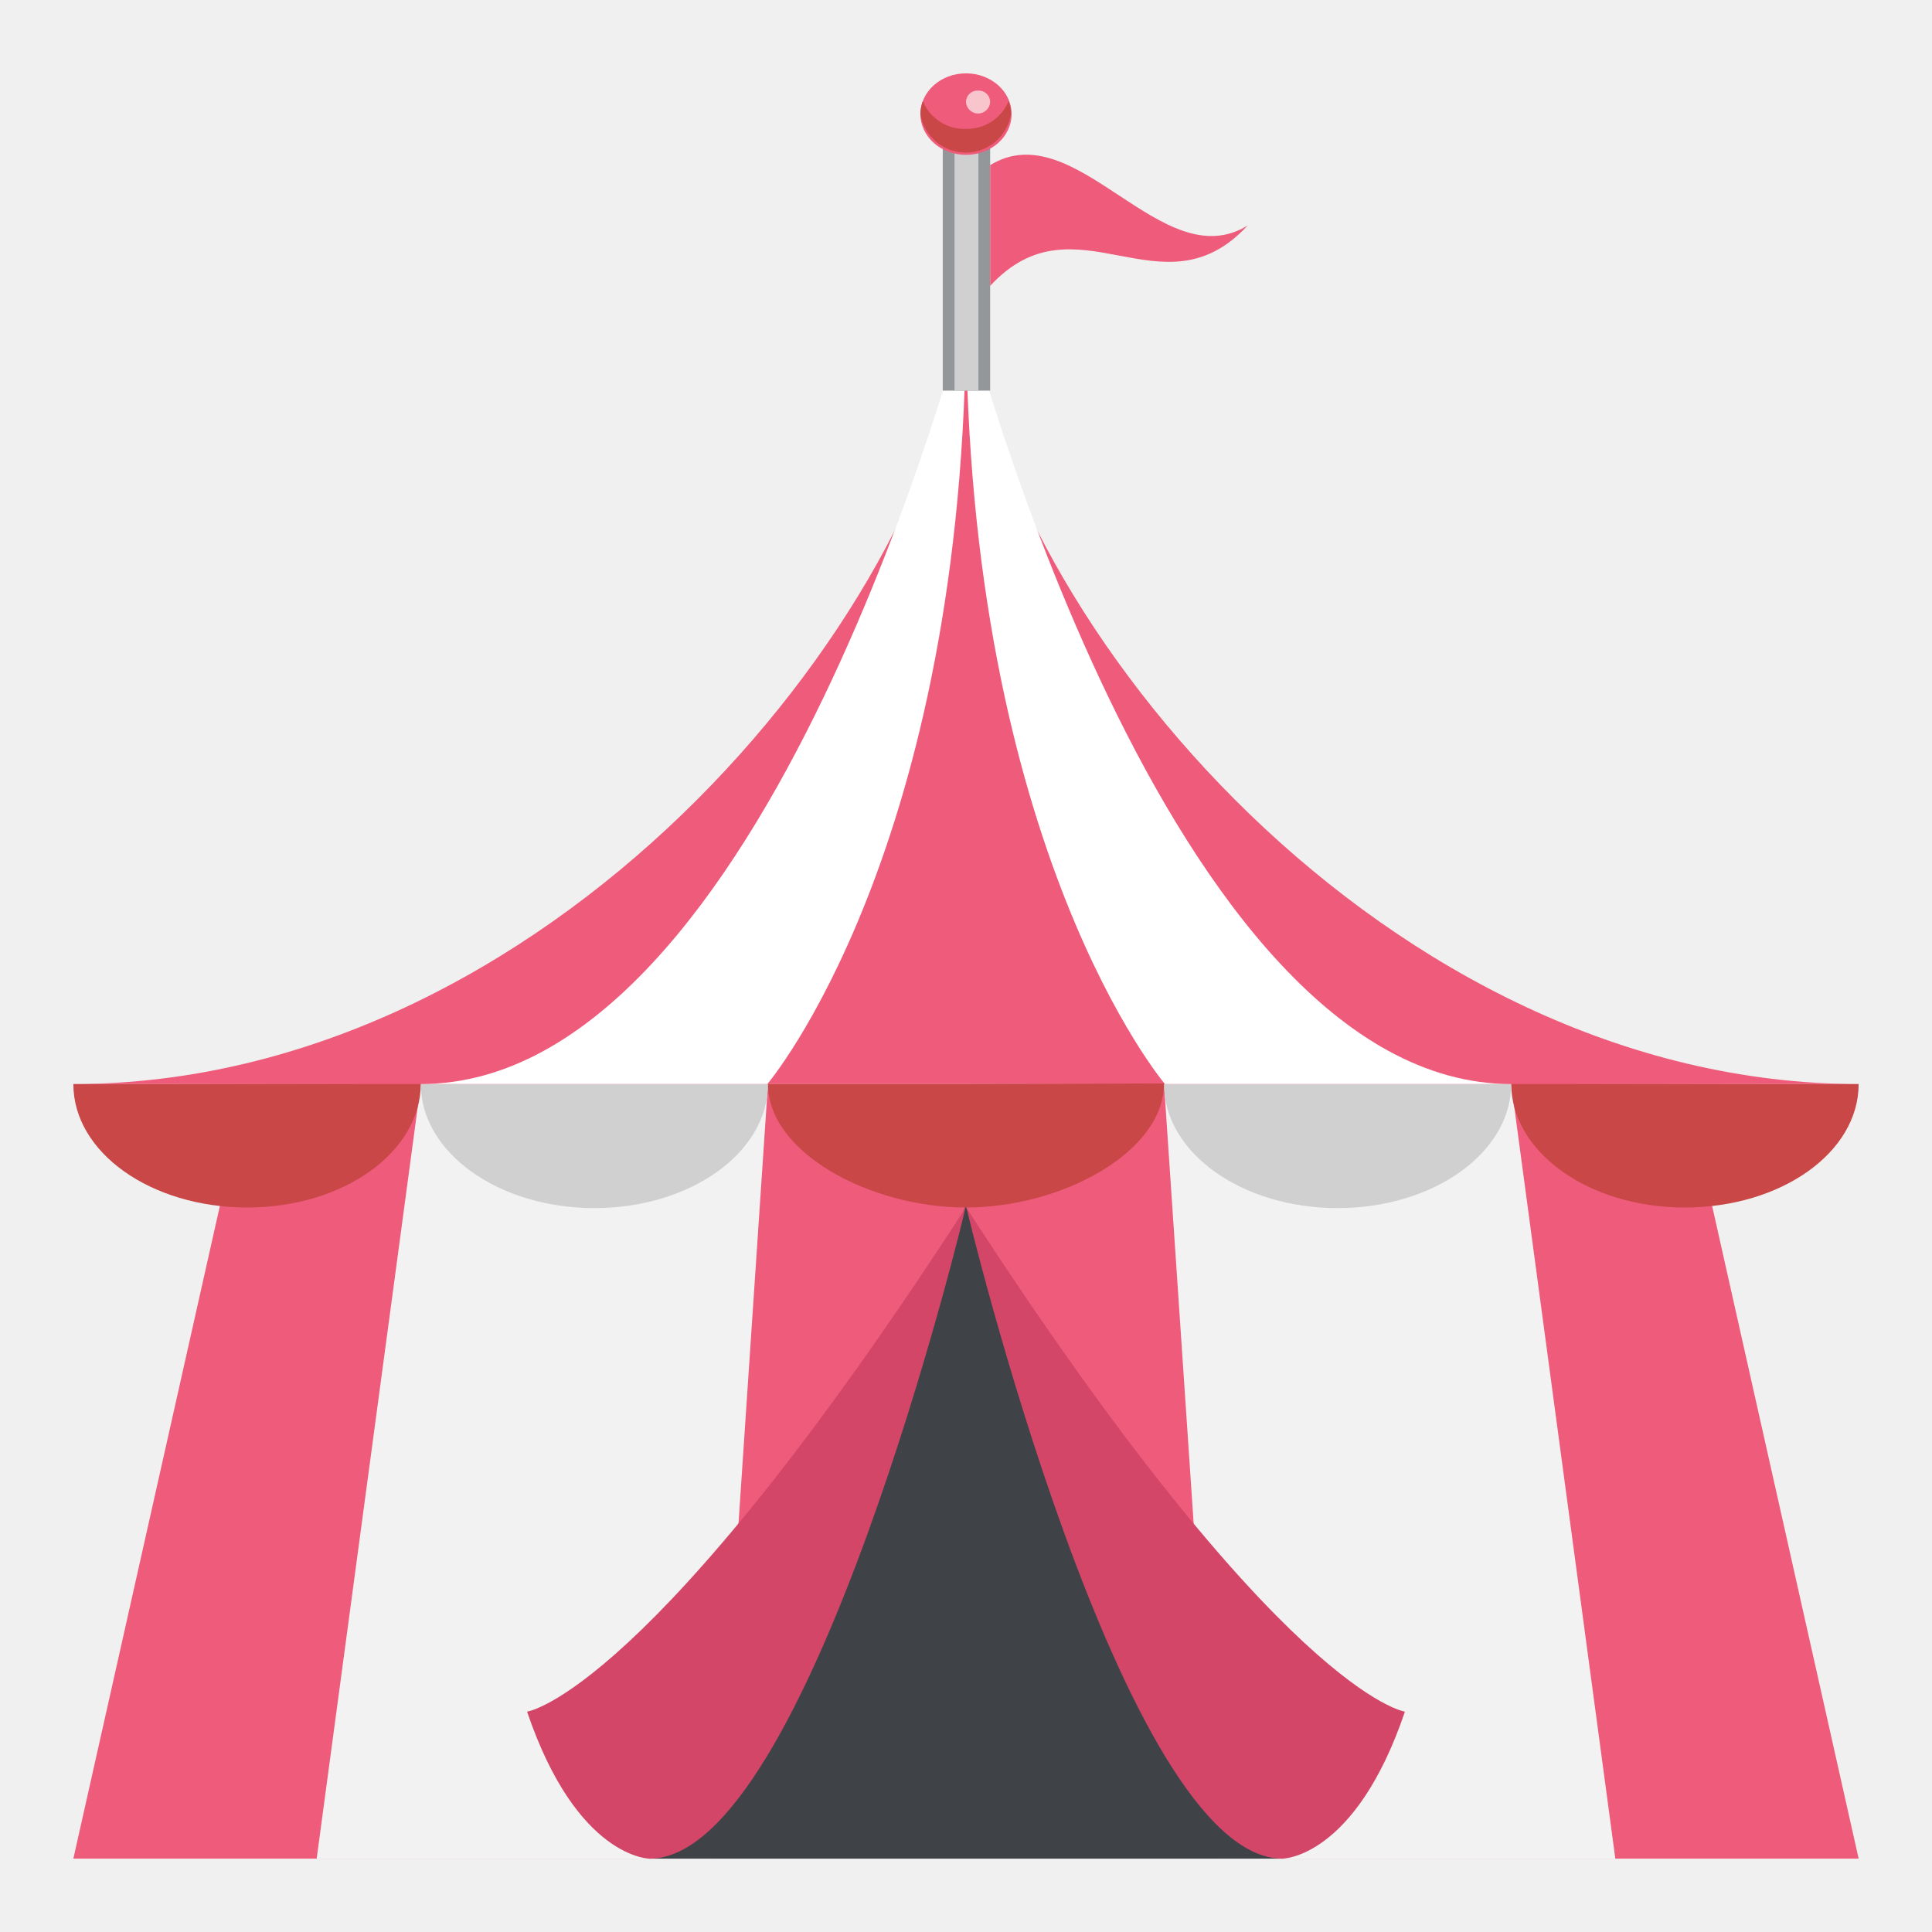
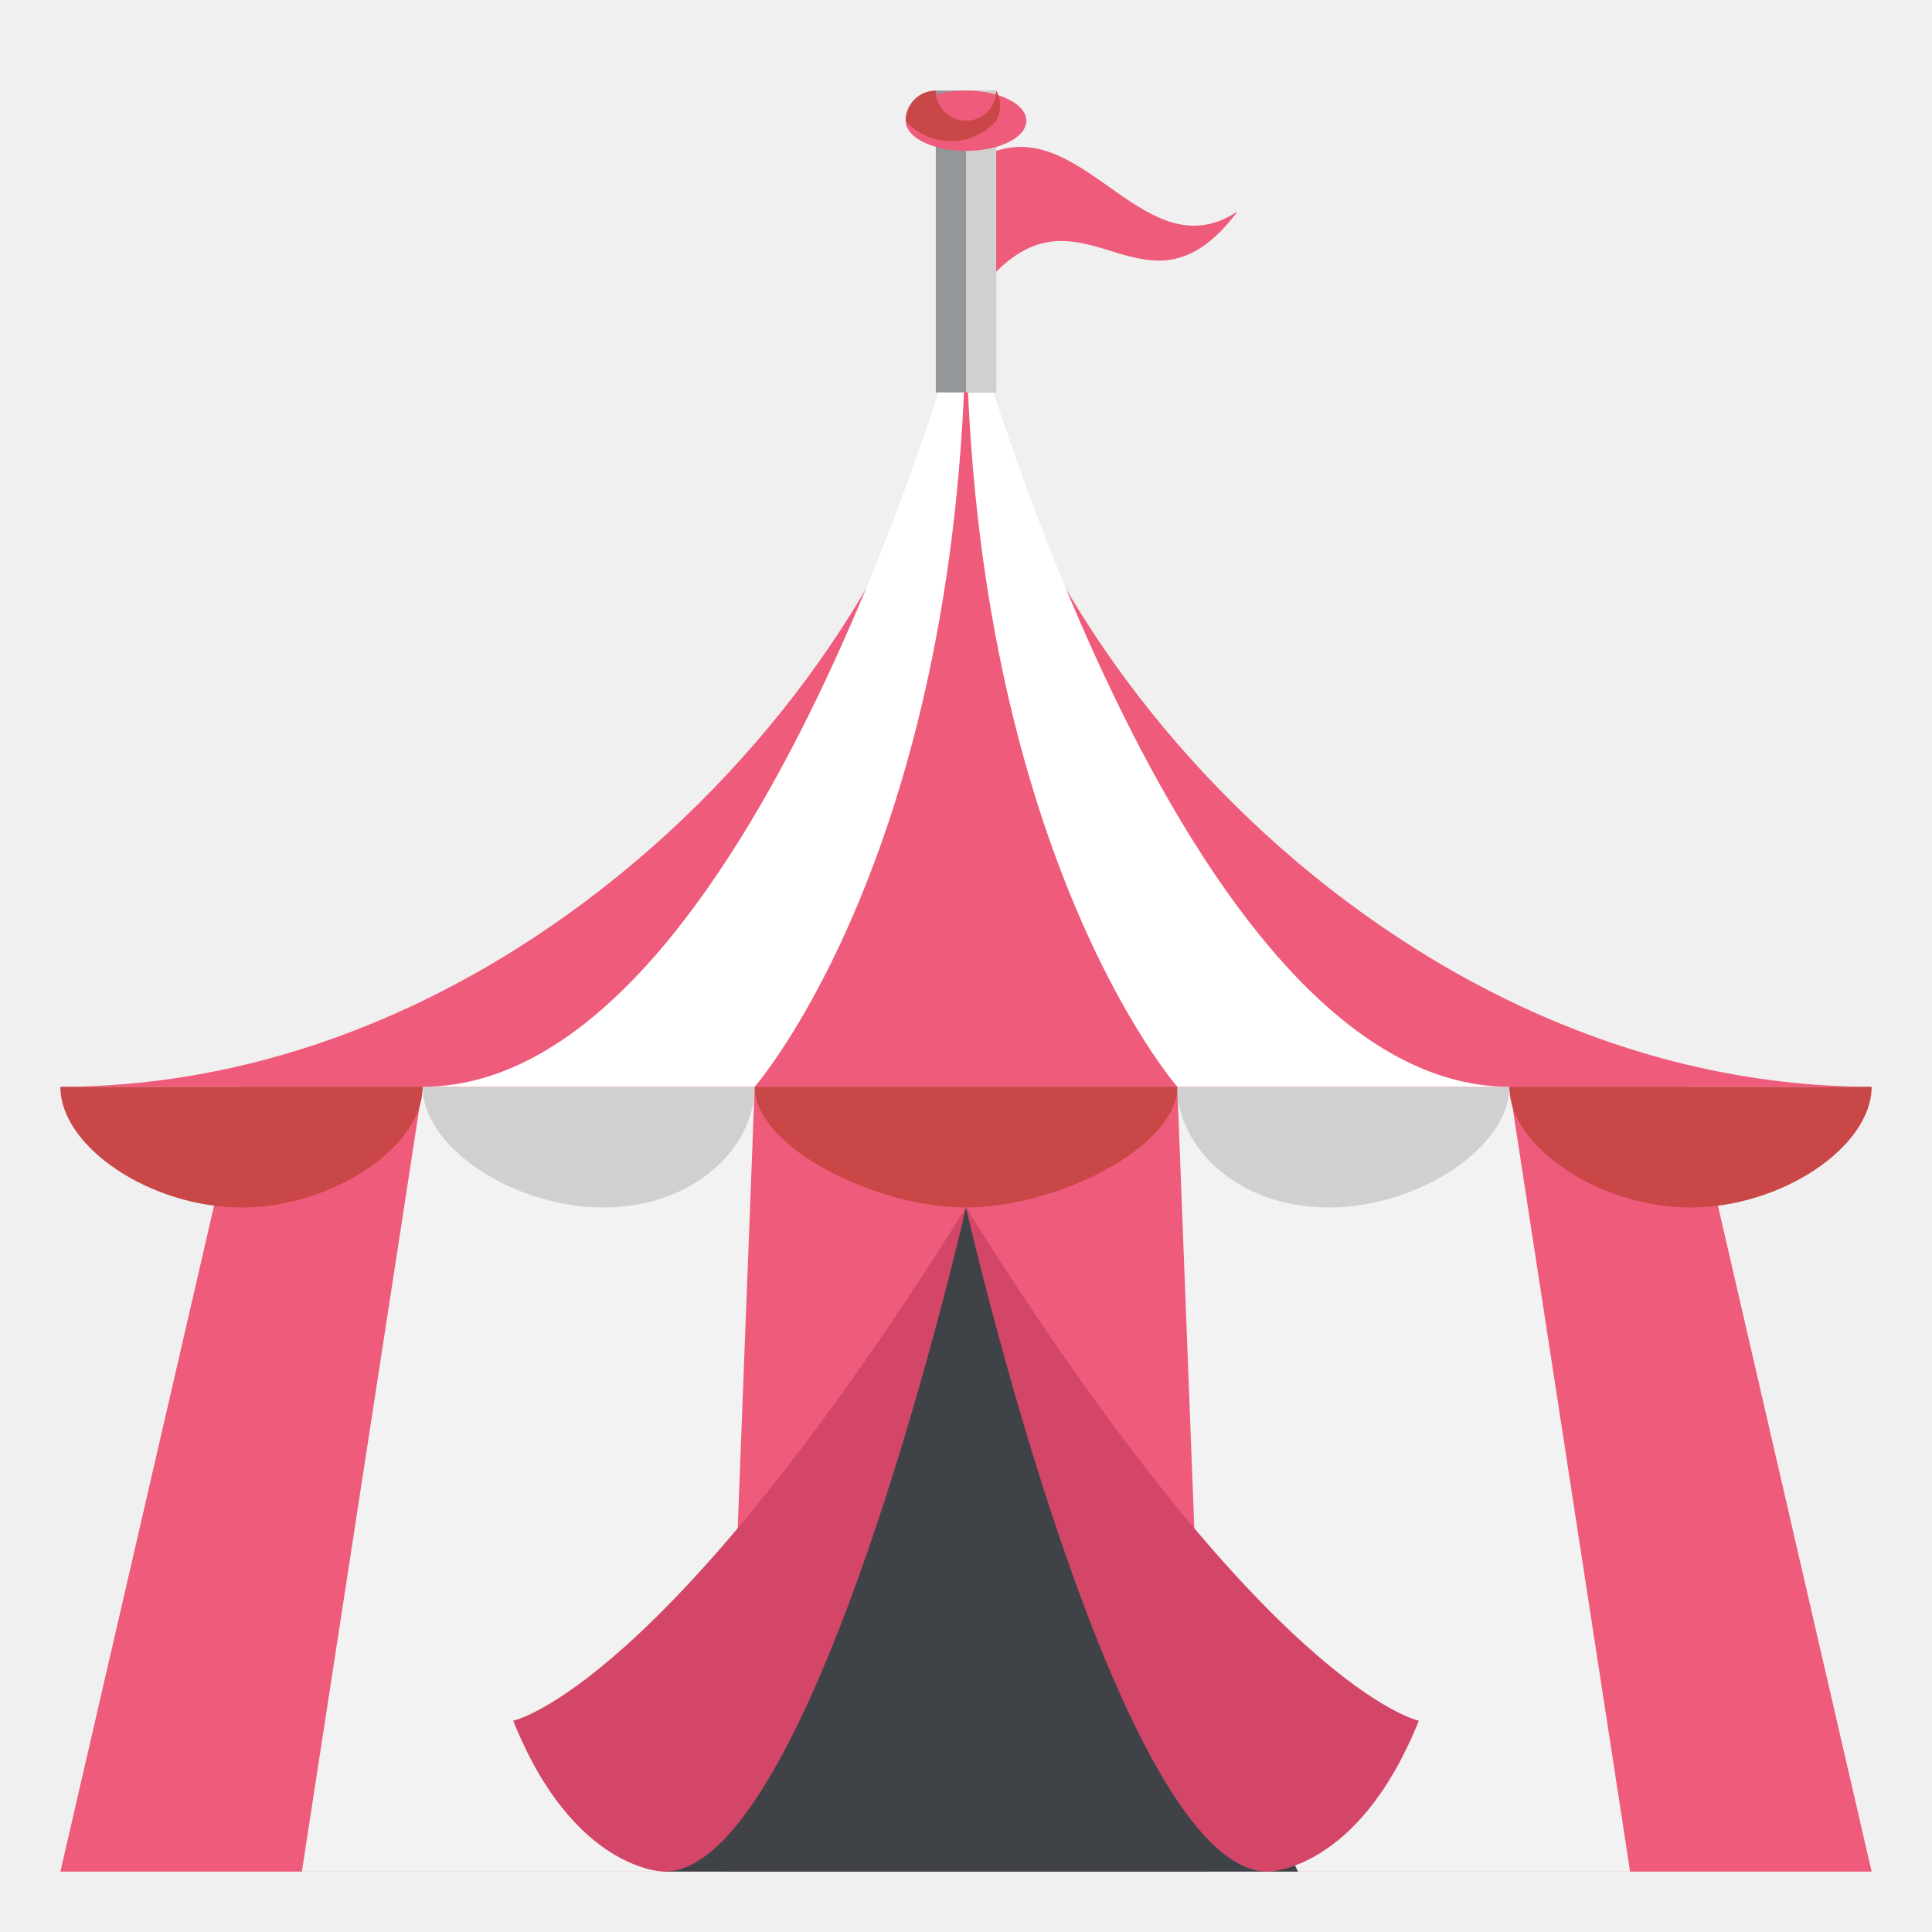
<svg xmlns="http://www.w3.org/2000/svg" id="Layer_1" data-name="Layer 1" viewBox="0 0 64 64">
  <defs>
-     <style>.cls-1{fill:#ef5b7a;}.cls-2{fill:#f2f2f2;}.cls-3{fill:#c94747;}.cls-4{fill:#d0d0d0;}.cls-5{fill:#fff;}.cls-6{fill:#3f4347;}.cls-7{fill:#d34668;}.cls-8{fill:#93979a;}.cls-9{fill:#f9c5cd;}</style>
+     <style>
+       .cls-1{fill:#ef5b7a}.cls-2{fill:#f2f2f2}.cls-3{fill:#c94747}.cls-4{fill:#d0d0d0}.cls-5{fill:#fff}.cls-7{fill:#d34668}
+     </style>
  </defs>
-   <polygon class="cls-1" points="55.81 35.91 32 35.91 8.19 35.91 2.43 61.57 32 61.57 61.57 61.57 55.81 35.91" />
-   <polygon class="cls-2" points="10.49 61.57 23.72 61.57 25.44 35.91 13.94 35.91 10.49 61.57" />
-   <path class="cls-3" d="M2.43,35.91C2.43,38.18,5,40,8.19,40s5.75-1.84,5.75-4.11Z" />
-   <path class="cls-4" d="M13.94,35.91c0,2.27,2.57,4.11,5.75,4.11s5.75-1.84,5.75-4.11Z" />
-   <polygon class="cls-2" points="53.51 61.57 40.29 61.57 38.56 35.91 50.06 35.91 53.51 61.57" />
-   <path class="cls-3" d="M61.57,35.91C61.57,38.18,59,40,55.81,40s-5.75-1.84-5.75-4.11Z" />
-   <path class="cls-4" d="M50.06,35.91c0,2.27-2.57,4.11-5.75,4.11s-5.75-1.84-5.75-4.11Z" />
-   <path class="cls-1" d="M32,10.32C30.79,20.61,18,35.91,2.43,35.91H61.57C46,35.91,33.21,20.61,32,10.32Z" />
-   <path class="cls-5" d="M13.94,35.91H25.42S32,28.16,32,10.32C32,10.32,25.42,35.91,13.94,35.91Z" />
-   <path class="cls-5" d="M32,10.32c0,17.84,6.59,25.59,6.59,25.59H50.06C38.59,35.91,32,10.32,32,10.32Z" />
-   <path class="cls-3" d="M32,35.91H25.44C25.44,38.18,28.82,40,32,40s6.56-1.84,6.56-4.11Z" />
-   <polygon class="cls-6" points="31.99 39.97 21.5 61.57 42.5 61.57 31.99 39.97" />
-   <path class="cls-7" d="M21.52,61.57s-2.41,0-4.06-4.87c0,0,4.07-.54,14.52-16.68C32,40,26.82,61.57,21.52,61.57Z" />
-   <path class="cls-7" d="M42.48,61.57s2.41,0,4.06-4.87c0,0-4.07-.54-14.52-16.68C32,40,37.18,61.57,42.48,61.57Z" />
-   <rect class="cls-8" x="31.23" y="3.37" width="1.57" height="9.57" />
-   <rect class="cls-4" x="31.62" y="3.37" width="0.79" height="9.57" />
-   <ellipse class="cls-1" cx="32" cy="3.78" rx="1.51" ry="1.35" />
-   <path class="cls-3" d="M32,4.27a1.49,1.49,0,0,1-1.43-.92,1.26,1.26,0,0,0-.08.43,1.52,1.52,0,0,0,3,0,1.26,1.26,0,0,0-.08-.43A1.49,1.49,0,0,1,32,4.27Z" />
-   <path class="cls-9" d="M32.4,3a.38.38,0,0,1,.4.36.4.4,0,0,1-.8,0A.38.38,0,0,1,32.4,3Z" />
-   <path class="cls-1" d="M32.8,5.47v4c2.85-3.08,5.69,1.07,8.53-2C38.49,9.22,35.65,3.73,32.8,5.47Z" />
+   <path class="cls-1" d="M56 36H8L2 62h60l-6-26z" />
+   <path class="cls-2" d="M10 62h14l1-26H14l-4 26z" />
+   <path class="cls-3" d="M2 36c0 2 3 4 6 4s6-2 6-4z" />
+   <path class="cls-4" d="M14 36c0 2 3 4 6 4s5-2 5-4z" />
+   <path class="cls-2" d="M54 62H40l-1-26h11l4 26z" />
+   <path class="cls-3" d="M62 36c0 2-3 4-6 4s-6-2-6-4z" />
+   <path class="cls-4" d="M50 36c0 2-3 4-6 4s-5-2-5-4z" />
+   <path class="cls-1" d="M32 10C31 21 18 36 2 36h60c-16 0-29-15-30-26z" />
+   <path class="cls-5" d="M14 36h11s7-8 7-26c0 0-7 26-18 26zM32 10c0 18 7 26 7 26h11c-11 0-18-26-18-26z" />
+   <path class="cls-3" d="M32 36h-7c0 2 4 4 7 4s7-2 7-4z" />
+   <path fill="#3f4347" d="M32 40L22 62h21L32 40z" />
+   <path class="cls-7" d="M22 62s-3 0-5-5c0 0 5-1 15-17 0 0-5 22-10 22zM42 62s3 0 5-5c0 0-5-1-15-17 0 0 5 22 10 22z" />
+   <path fill="#93979a" d="M31 3h2v10h-2z" />
+   <path class="cls-4" d="M32 3h1v10h-1z" />
+   <ellipse class="cls-1" cx="32" cy="4" rx="2" ry="1" />
+   <path class="cls-3" d="M32 4a1 1 0 0 1-1-1 1 1 0 0 0-1 1 2 2 0 0 0 3 0 1 1 0 0 0 0-1 1 1 0 0 1-1 1z" />
+   <path d="M32 3h0z" fill="#f9c5cd" />
+   <path class="cls-1" d="M33 5v4c3-3 5 2 8-2-3 2-5-3-8-2z" />
</svg>
